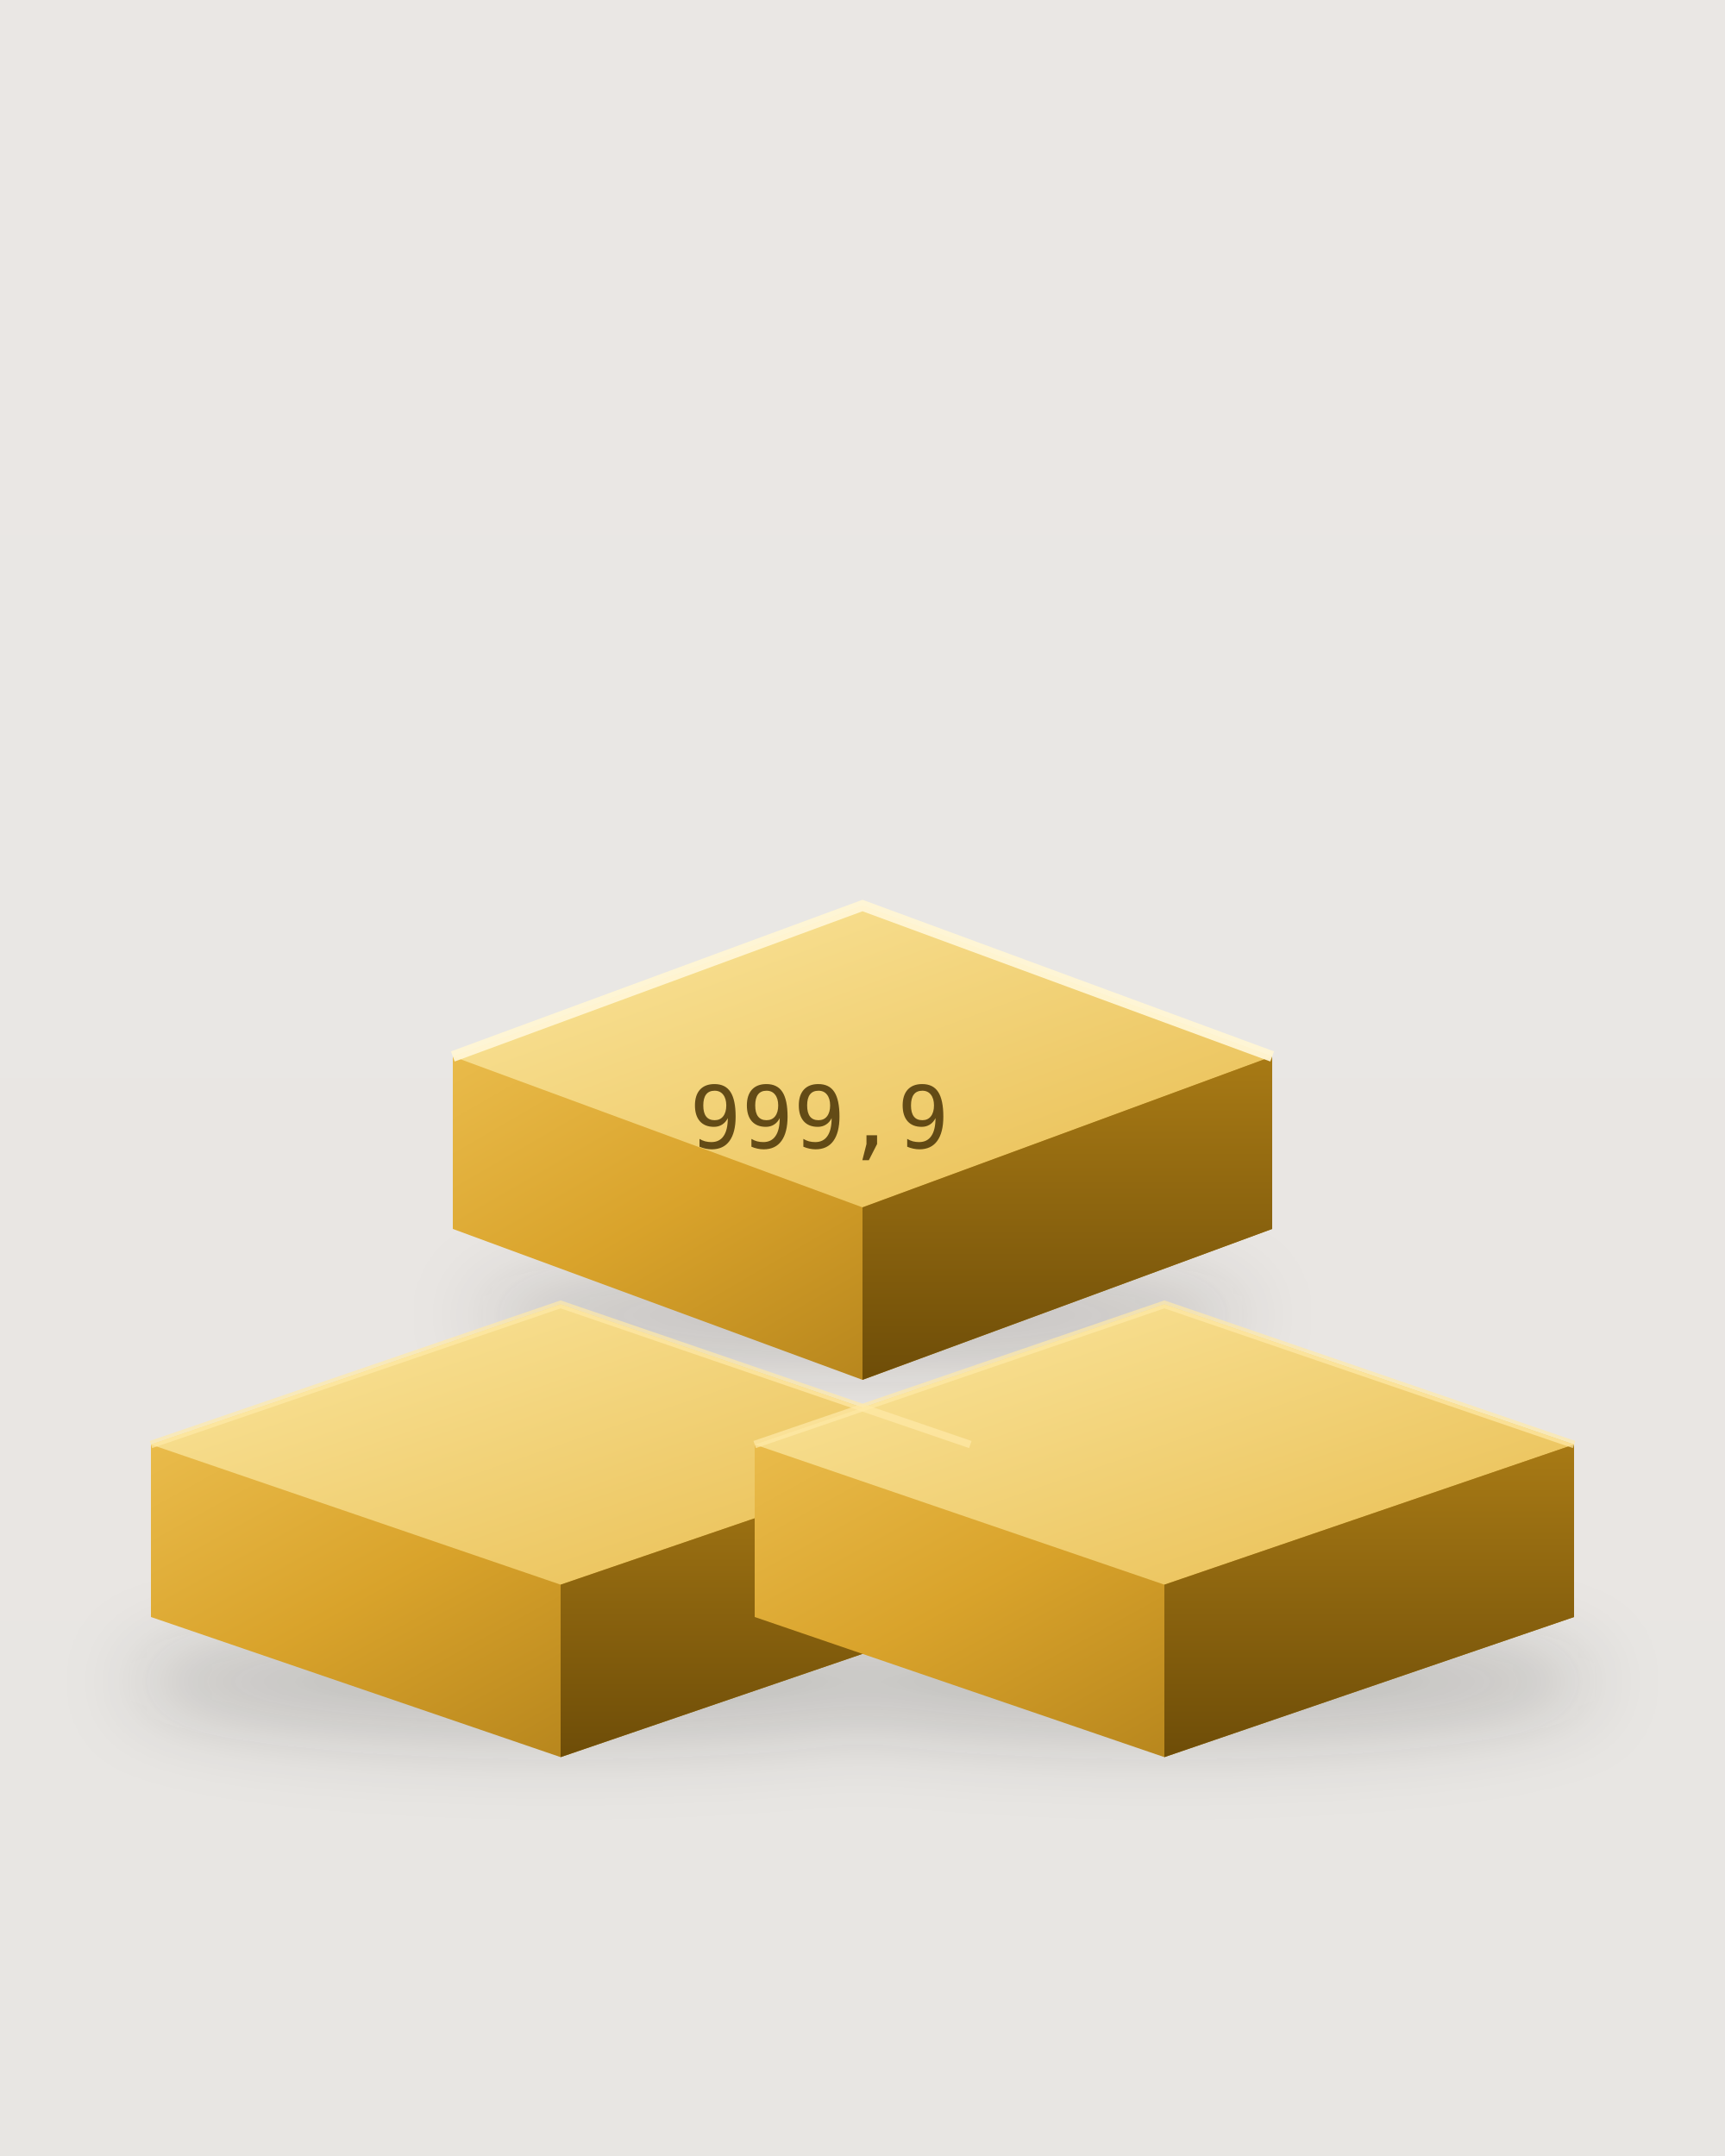
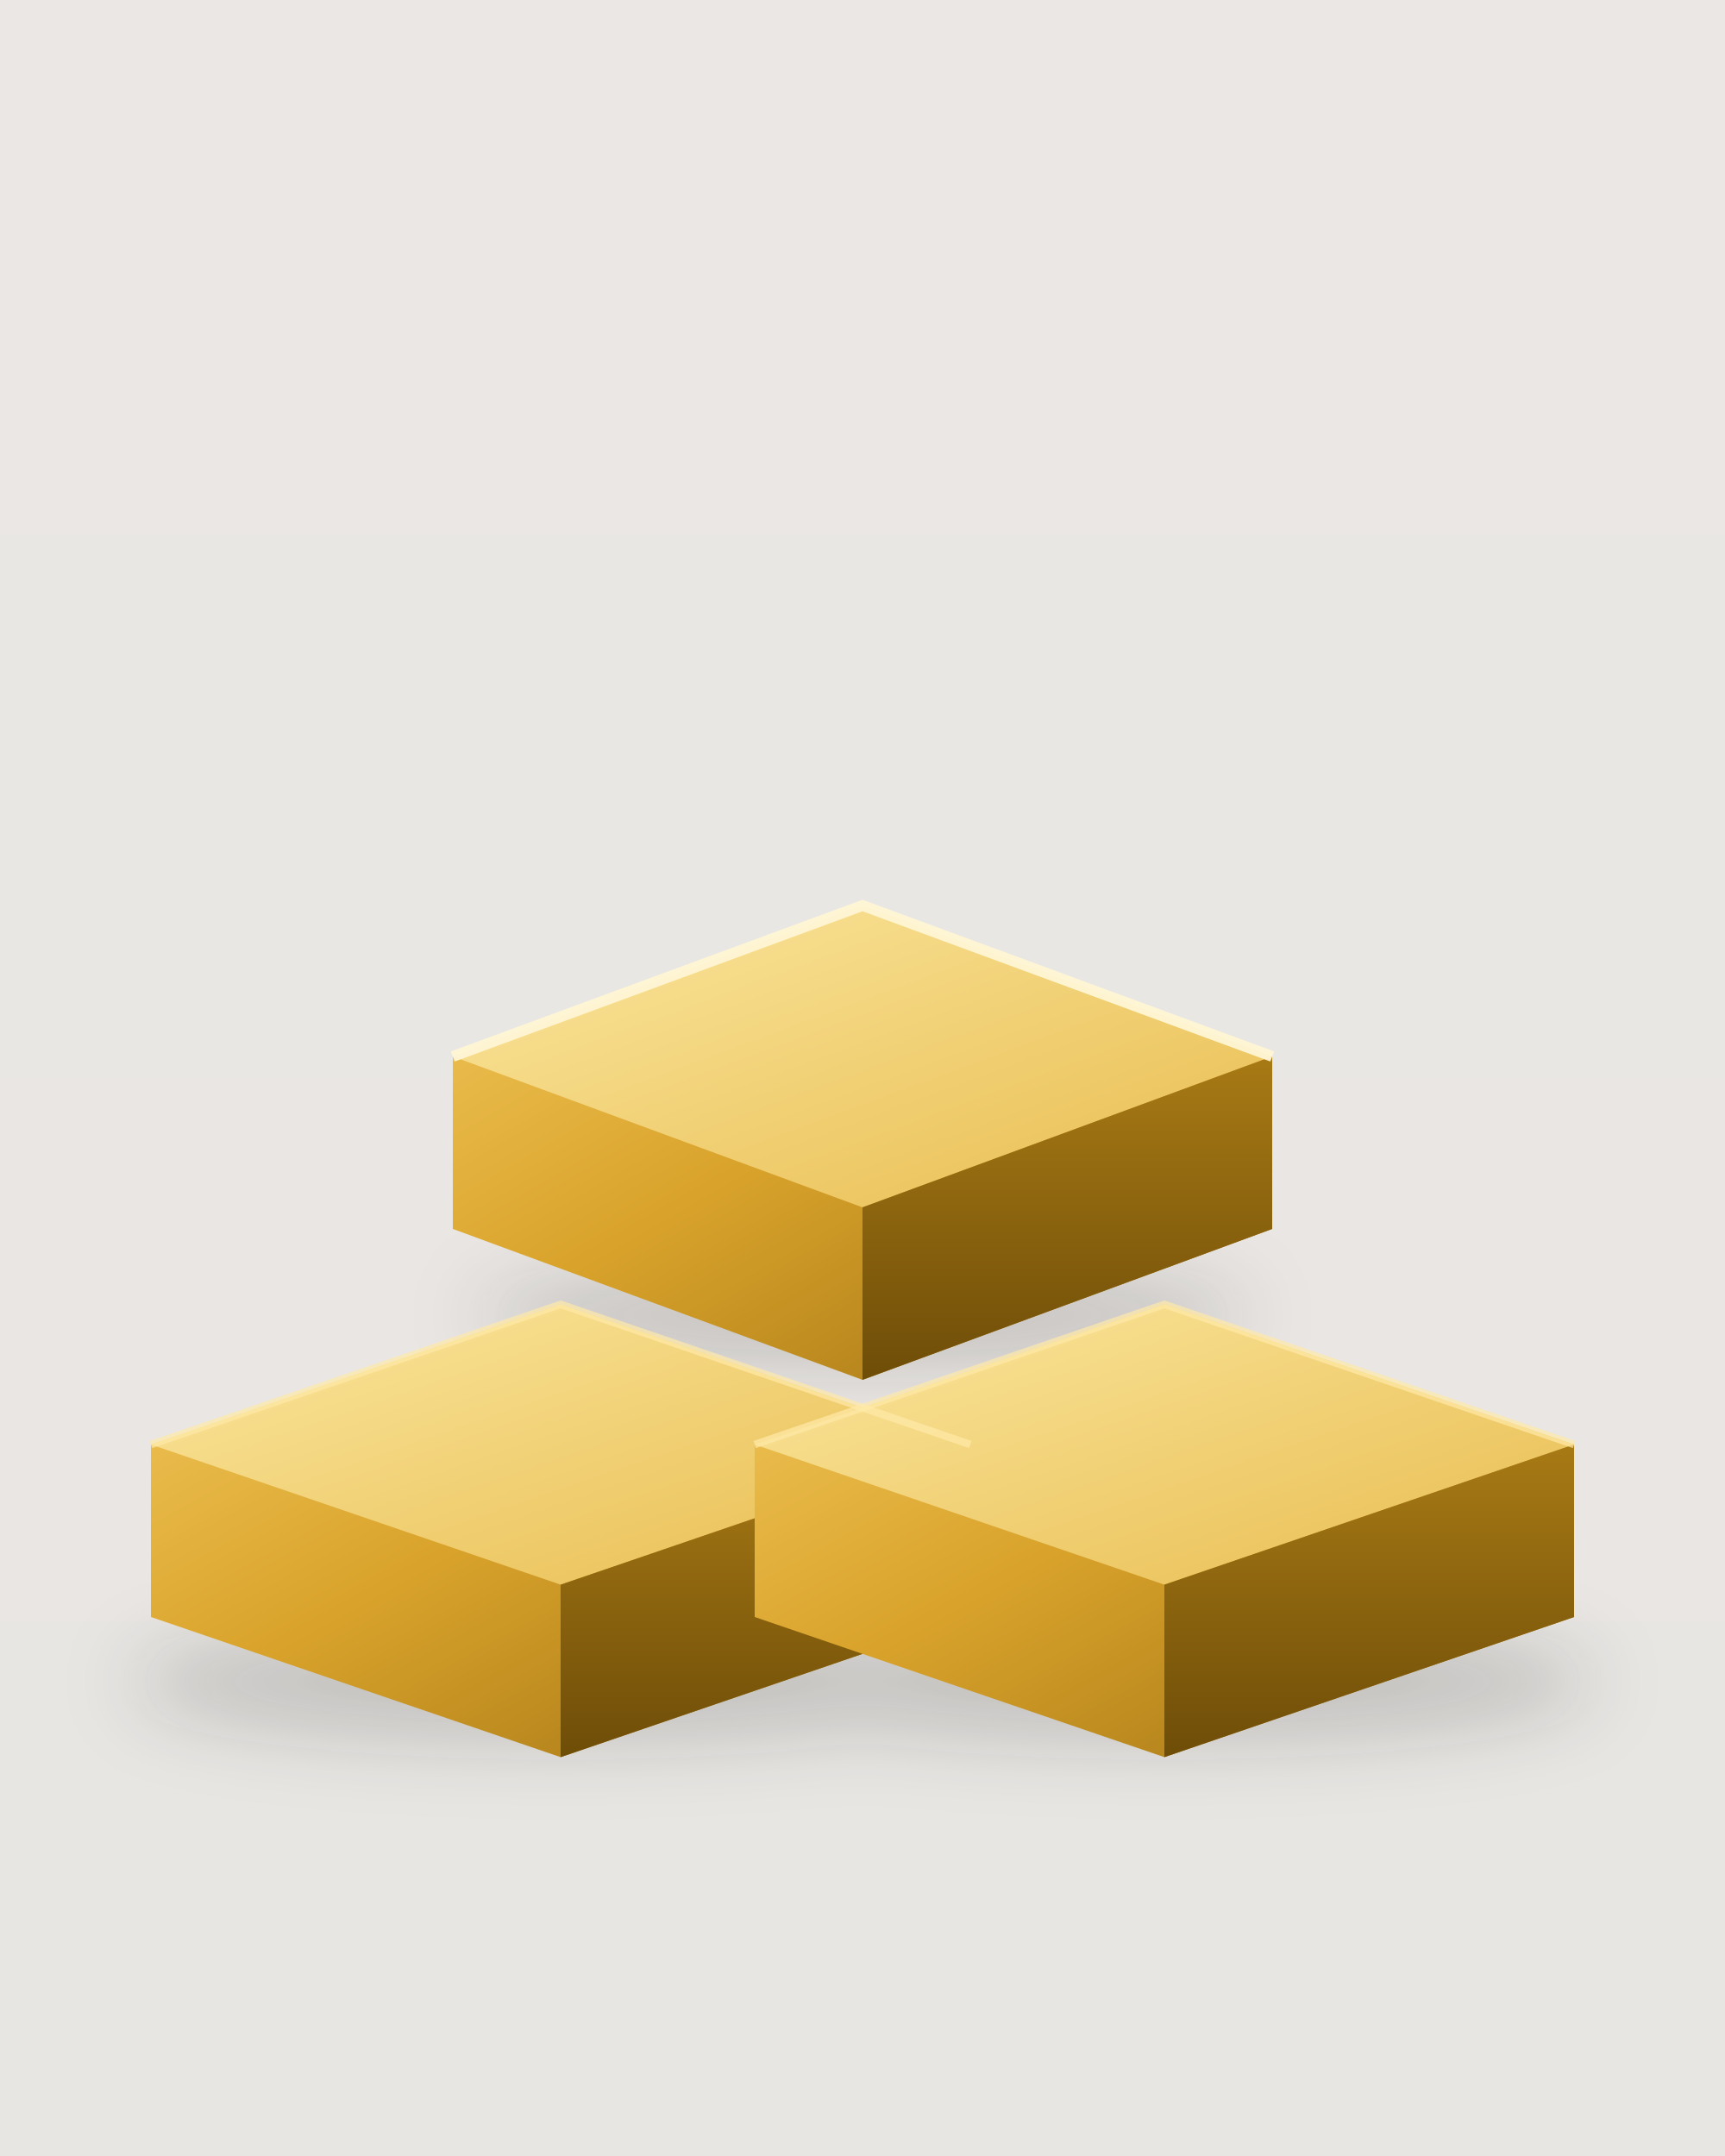
<svg xmlns="http://www.w3.org/2000/svg" viewBox="0 0 320 400" role="img" aria-label="Ilustrasi emas: batangan logam bertumpuk">
  <defs>
    <linearGradient id="gldFace" x1="0" y1="0" x2="1" y2="1">
      <stop offset="0" stop-color="#F2C85C" />
      <stop offset="0.45" stop-color="#D9A32B" />
      <stop offset="1" stop-color="#9C6F12" />
    </linearGradient>
    <linearGradient id="gldTop" x1="0" y1="0" x2="1" y2="1">
      <stop offset="0" stop-color="#FBE7A0" />
      <stop offset="1" stop-color="#E8BC4E" />
    </linearGradient>
    <linearGradient id="gldSide" x1="0" y1="0" x2="0" y2="1">
      <stop offset="0" stop-color="#A87A15" />
      <stop offset="1" stop-color="#6E4D08" />
    </linearGradient>
    <linearGradient id="gldBg" x1="0" y1="0" x2="0" y2="1">
      <stop offset="0" stop-color="#EAE7E4" />
      <stop offset="1" stop-color="#E8E6E3" />
    </linearGradient>
  </defs>
  <rect width="320" height="400" fill="url(#gldBg)" />
  <defs>
    <filter id="gldSoft" x="-25%" y="-60%" width="150%" height="220%">
      <feGaussianBlur stdDeviation="7" />
    </filter>
  </defs>
  <g filter="url(#gldSoft)" fill="#141413" opacity="0.18">
    <ellipse cx="104" cy="312" rx="80" ry="11" />
    <ellipse cx="216" cy="312" rx="80" ry="11" />
    <ellipse cx="160" cy="244" rx="72" ry="9" />
  </g>
  <g>
    <path d="M28 268 L104 242 L180 268 L180 300 L104 326 L28 300 Z" fill="url(#gldFace)" />
    <path d="M28 268 L104 242 L180 268 L104 294 Z" fill="url(#gldTop)" />
    <path d="M180 268 L180 300 L104 326 L104 294 Z" fill="url(#gldSide)" />
  </g>
  <g>
    <path d="M140 268 L216 242 L292 268 L292 300 L216 326 L140 300 Z" fill="url(#gldFace)" />
    <path d="M140 268 L216 242 L292 268 L216 294 Z" fill="url(#gldTop)" />
    <path d="M292 268 L292 300 L216 326 L216 294 Z" fill="url(#gldSide)" />
  </g>
  <g>
    <path d="M84 196 L160 168 L236 196 L236 228 L160 256 L84 228 Z" fill="url(#gldFace)" />
    <path d="M84 196 L160 168 L236 196 L160 224 Z" fill="url(#gldTop)" />
    <path d="M236 196 L236 228 L160 256 L160 224 Z" fill="url(#gldSide)" />
-     <text x="152" y="213" text-anchor="middle" font-family="ui-monospace,monospace" font-size="16" font-weight="500" fill="#4A3406" opacity="0.85">999,9</text>
  </g>
  <path d="M84 196 L160 168 L236 196" fill="none" stroke="#FFF6D4" stroke-width="2" opacity="0.95" />
  <path d="M28 268 L104 242 L180 268" fill="none" stroke="#FFE9A8" stroke-width="1.4" opacity="0.7" />
  <path d="M140 268 L216 242 L292 268" fill="none" stroke="#FFE9A8" stroke-width="1.4" opacity="0.7" />
</svg>
